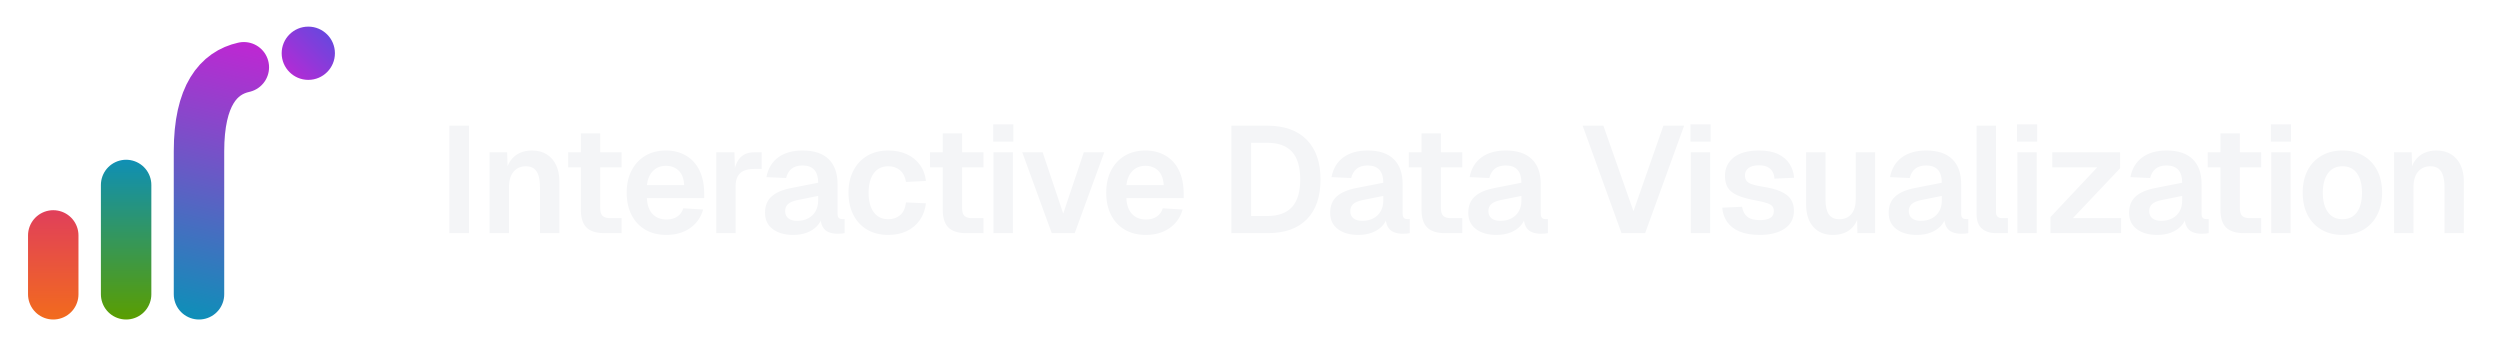
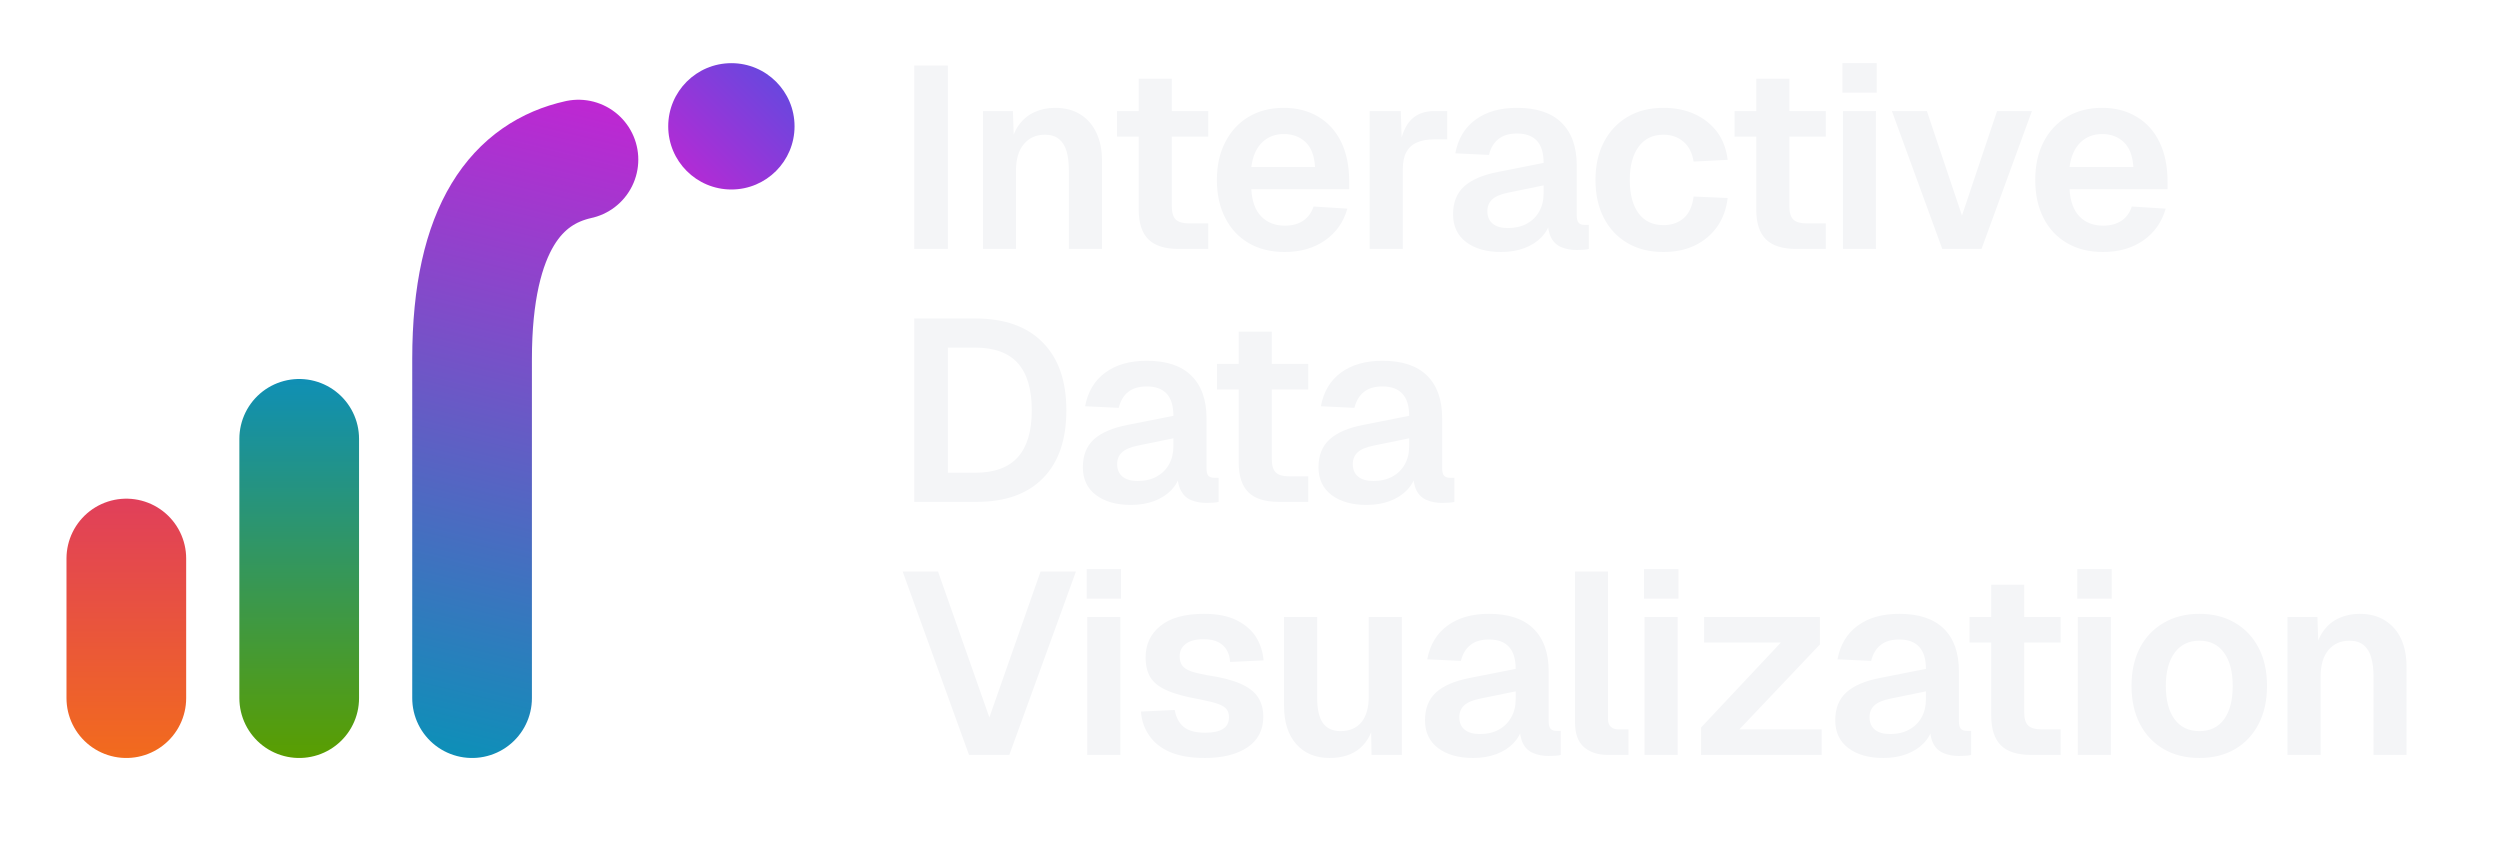
- <svg xmlns="http://www.w3.org/2000/svg" width="446" height="64" viewBox="0 0 446 64" role="img" aria-label="Interactive Data Visualization">
+ <svg xmlns="http://www.w3.org/2000/svg" width="188" height="64" viewBox="0 0 188 64" role="img" aria-label="Interactive Data Visualization">
  <defs>
    <linearGradient id="dark-b1" gradientUnits="userSpaceOnUse" x1="0" y1="57" x2="0" y2="37">
      <stop offset="0" stop-color="#F26B1D" />
      <stop offset="1" stop-color="#E03E5C" />
    </linearGradient>
    <linearGradient id="dark-b2" gradientUnits="userSpaceOnUse" x1="0" y1="57" x2="0" y2="28">
      <stop offset="0" stop-color="#5A9E00" />
      <stop offset="1" stop-color="#0E8FB8" />
    </linearGradient>
    <linearGradient id="dark-lead" gradientUnits="userSpaceOnUse" x1="35.5" y1="57" x2="47.5" y2="8">
      <stop offset="0" stop-color="#0E8FB8" />
      <stop offset="1" stop-color="#C026D3" />
    </linearGradient>
    <linearGradient id="dark-node" gradientUnits="userSpaceOnUse" x1="50.25" y1="14.25" x2="59.75" y2="4.75">
      <stop offset="0" stop-color="#C026D3" />
      <stop offset="1" stop-color="#5B4CE0" />
    </linearGradient>
  </defs>
  <path d="M9.5 52.5 V42" fill="none" stroke="url(#dark-b1)" stroke-width="9" stroke-linecap="round" stroke-linejoin="round" />
  <path d="M22.5 52.5 V33" fill="none" stroke="url(#dark-b2)" stroke-width="9" stroke-linecap="round" stroke-linejoin="round" />
  <path d="M35.5 52.5 V27 C35.5 17 39 13 43.5 12" fill="none" stroke="url(#dark-lead)" stroke-width="9" stroke-linecap="round" stroke-linejoin="round" />
  <circle cx="55" cy="9.5" r="4.75" fill="url(#dark-node)" />
-   <path transform="translate(78 41.59)" fill="#F4F5F7" d="M2.16 0L2.16 -19.17L5.67 -19.17L5.67 0ZM9.34 0L9.34 -14.42L12.47 -14.42L12.61 -10.37L12.2 -10.53Q12.42 -12.04 13.1 -12.96Q13.77 -13.88 14.74 -14.31Q15.71 -14.74 16.88 -14.74Q18.47 -14.74 19.56 -14.04Q20.66 -13.34 21.22 -12.11Q21.79 -10.88 21.79 -9.26L21.79 0L18.33 0L18.33 -8.15Q18.33 -9.37 18.09 -10.21Q17.85 -11.04 17.29 -11.49Q16.74 -11.93 15.82 -11.93Q14.45 -11.93 13.62 -10.96Q12.8 -9.99 12.8 -8.15L12.8 0ZM29.81 0Q27.65 0 26.64 -1Q25.63 -2 25.63 -4.13L25.63 -17.79L29.08 -17.79L29.08 -4.45Q29.08 -3.46 29.52 -3.06Q29.95 -2.67 30.87 -2.67L32.89 -2.67L32.89 0ZM23.36 -11.74L23.36 -14.42L32.89 -14.42L32.89 -11.74ZM40.88 0.32Q38.72 0.32 37.13 -0.61Q35.53 -1.54 34.67 -3.24Q33.8 -4.94 33.8 -7.21Q33.8 -9.48 34.67 -11.16Q35.53 -12.85 37.11 -13.8Q38.69 -14.74 40.8 -14.74Q42.85 -14.74 44.4 -13.82Q45.95 -12.91 46.79 -11.18Q47.63 -9.45 47.63 -7.02L47.63 -6.24L37.4 -6.24Q37.5 -4.35 38.43 -3.39Q39.37 -2.43 40.91 -2.43Q42.07 -2.43 42.84 -2.96Q43.61 -3.48 43.9 -4.43L47.44 -4.21Q46.85 -2.11 45.1 -0.89Q43.36 0.32 40.88 0.32ZM37.4 -8.56L44.06 -8.56Q43.96 -10.31 43.07 -11.16Q42.17 -12.01 40.8 -12.01Q39.42 -12.01 38.52 -11.12Q37.61 -10.23 37.4 -8.56ZM49.78 0L49.78 -14.42L53.02 -14.42L53.15 -10.42L52.86 -10.48Q53.18 -12.55 54.08 -13.49Q54.99 -14.42 56.55 -14.42L57.88 -14.42L57.88 -11.45L56.53 -11.45Q55.42 -11.45 54.69 -11.12Q53.96 -10.8 53.6 -10.11Q53.23 -9.42 53.23 -8.32L53.23 0ZM63.5 0.32Q61.24 0.32 59.86 -0.72Q58.48 -1.75 58.48 -3.62Q58.48 -5.48 59.64 -6.53Q60.8 -7.59 63.18 -8.05L67.96 -8.99Q67.96 -10.53 67.26 -11.3Q66.56 -12.07 65.18 -12.07Q63.94 -12.07 63.22 -11.49Q62.51 -10.91 62.24 -9.83L58.73 -9.99Q59.16 -12.28 60.83 -13.51Q62.51 -14.74 65.18 -14.74Q68.26 -14.74 69.84 -13.19Q71.42 -11.64 71.42 -8.75L71.42 -3.51Q71.42 -2.94 71.62 -2.73Q71.82 -2.51 72.23 -2.51L72.68 -2.51L72.68 0Q72.52 0.05 72.16 0.08Q71.79 0.11 71.42 0.11Q70.52 0.11 69.82 -0.18Q69.12 -0.46 68.74 -1.17Q68.36 -1.89 68.36 -3.13L68.66 -2.92Q68.45 -1.97 67.73 -1.23Q67.01 -0.49 65.93 -0.08Q64.85 0.32 63.5 0.32ZM64.21 -2.19Q65.37 -2.19 66.2 -2.65Q67.04 -3.1 67.5 -3.91Q67.96 -4.72 67.96 -5.83L67.96 -6.64L64.23 -5.89Q63.07 -5.64 62.57 -5.17Q62.07 -4.7 62.07 -3.94Q62.07 -3.1 62.63 -2.65Q63.18 -2.19 64.21 -2.19ZM80.47 0.32Q78.31 0.32 76.72 -0.61Q75.12 -1.54 74.25 -3.24Q73.37 -4.94 73.37 -7.21Q73.37 -9.48 74.25 -11.16Q75.12 -12.85 76.72 -13.8Q78.31 -14.74 80.47 -14.74Q82.31 -14.74 83.74 -14.09Q85.17 -13.45 86.07 -12.24Q86.98 -11.04 87.19 -9.31L83.63 -9.13Q83.41 -10.5 82.56 -11.22Q81.71 -11.93 80.47 -11.93Q78.8 -11.93 77.88 -10.68Q76.96 -9.42 76.96 -7.21Q76.96 -4.97 77.88 -3.73Q78.8 -2.48 80.47 -2.48Q81.74 -2.48 82.59 -3.21Q83.44 -3.94 83.63 -5.48L87.19 -5.32Q86.98 -3.59 86.09 -2.32Q85.2 -1.05 83.76 -0.36Q82.33 0.32 80.47 0.32ZM94.37 0Q92.21 0 91.2 -1Q90.19 -2 90.19 -4.13L90.19 -17.79L93.64 -17.79L93.64 -4.45Q93.64 -3.46 94.07 -3.06Q94.51 -2.67 95.42 -2.67L97.45 -2.67L97.45 0ZM87.92 -11.74L87.92 -14.42L97.45 -14.42L97.45 -11.74ZM99.24 0L99.24 -14.42L102.7 -14.42L102.7 0ZM99.19 -16.33L99.19 -19.41L102.78 -19.41L102.78 -16.33ZM109.63 0L104.37 -14.42L108.01 -14.42L111.68 -3.48L115.35 -14.42L119 -14.42L113.73 0ZM126.42 0.32Q124.26 0.32 122.67 -0.61Q121.07 -1.54 120.21 -3.24Q119.35 -4.94 119.35 -7.21Q119.35 -9.48 120.21 -11.16Q121.07 -12.85 122.65 -13.8Q124.23 -14.74 126.34 -14.74Q128.39 -14.74 129.94 -13.82Q131.5 -12.91 132.33 -11.18Q133.17 -9.45 133.17 -7.02L133.17 -6.24L122.94 -6.24Q123.04 -4.35 123.98 -3.39Q124.91 -2.43 126.45 -2.43Q127.61 -2.43 128.38 -2.96Q129.15 -3.48 129.44 -4.43L132.98 -4.21Q132.39 -2.11 130.64 -0.89Q128.9 0.32 126.42 0.32ZM122.94 -8.56L129.61 -8.56Q129.5 -10.31 128.61 -11.16Q127.72 -12.01 126.34 -12.01Q124.96 -12.01 124.06 -11.12Q123.15 -10.23 122.94 -8.56ZM141.68 0L141.68 -19.17L148.05 -19.17Q152.64 -19.17 155.11 -16.67Q157.58 -14.17 157.58 -9.56Q157.58 -4.97 155.15 -2.48Q152.72 0 148.21 0ZM145.19 -3.05L148.05 -3.05Q151.05 -3.05 152.51 -4.67Q153.96 -6.29 153.96 -9.56Q153.96 -12.88 152.51 -14.5Q151.05 -16.12 148.05 -16.12L145.19 -16.12ZM164.32 0.32Q162.05 0.32 160.68 -0.72Q159.3 -1.75 159.3 -3.62Q159.3 -5.48 160.46 -6.53Q161.62 -7.59 164 -8.05L168.78 -8.99Q168.78 -10.53 168.08 -11.3Q167.37 -12.07 166 -12.07Q164.75 -12.07 164.04 -11.49Q163.32 -10.91 163.05 -9.83L159.54 -9.99Q159.98 -12.28 161.65 -13.51Q163.32 -14.74 166 -14.74Q169.07 -14.74 170.65 -13.19Q172.23 -11.64 172.23 -8.75L172.23 -3.51Q172.23 -2.94 172.44 -2.73Q172.64 -2.51 173.04 -2.51L173.5 -2.51L173.5 0Q173.34 0.05 172.98 0.08Q172.61 0.11 172.23 0.11Q171.34 0.11 170.64 -0.18Q169.94 -0.46 169.56 -1.17Q169.18 -1.89 169.18 -3.13L169.48 -2.92Q169.26 -1.97 168.55 -1.23Q167.83 -0.49 166.75 -0.08Q165.67 0.32 164.32 0.32ZM165.02 -2.19Q166.19 -2.19 167.02 -2.65Q167.86 -3.1 168.32 -3.91Q168.78 -4.72 168.78 -5.83L168.78 -6.64L165.05 -5.89Q163.89 -5.64 163.39 -5.17Q162.89 -4.7 162.89 -3.94Q162.89 -3.1 163.44 -2.65Q164 -2.19 165.02 -2.19ZM179.79 0Q177.63 0 176.62 -1Q175.6 -2 175.6 -4.13L175.6 -17.79L179.06 -17.79L179.06 -4.45Q179.06 -3.46 179.49 -3.06Q179.92 -2.67 180.84 -2.67L182.87 -2.67L182.87 0ZM173.33 -11.74L173.33 -14.42L182.87 -14.42L182.87 -11.74ZM188.96 0.32Q186.69 0.32 185.32 -0.72Q183.94 -1.75 183.94 -3.62Q183.94 -5.48 185.1 -6.53Q186.26 -7.59 188.64 -8.05L193.42 -8.99Q193.42 -10.53 192.72 -11.3Q192.01 -12.07 190.64 -12.07Q189.39 -12.07 188.68 -11.49Q187.96 -10.91 187.69 -9.83L184.18 -9.99Q184.62 -12.28 186.29 -13.51Q187.96 -14.74 190.64 -14.74Q193.71 -14.74 195.29 -13.19Q196.87 -11.64 196.87 -8.75L196.87 -3.51Q196.87 -2.94 197.08 -2.73Q197.28 -2.51 197.68 -2.51L198.14 -2.51L198.14 0Q197.98 0.05 197.62 0.08Q197.25 0.11 196.87 0.11Q195.98 0.11 195.28 -0.18Q194.58 -0.46 194.2 -1.17Q193.82 -1.89 193.82 -3.13L194.12 -2.92Q193.9 -1.97 193.19 -1.23Q192.47 -0.49 191.39 -0.08Q190.31 0.32 188.96 0.32ZM189.66 -2.19Q190.83 -2.19 191.66 -2.65Q192.5 -3.1 192.96 -3.91Q193.42 -4.72 193.42 -5.83L193.42 -6.64L189.69 -5.89Q188.53 -5.64 188.03 -5.17Q187.53 -4.7 187.53 -3.94Q187.53 -3.1 188.08 -2.65Q188.64 -2.19 189.66 -2.19ZM211.28 0L204.34 -19.17L208.04 -19.17L213.41 -3.91L218.75 -19.17L222.45 -19.17L215.49 0ZM223.64 0L223.64 -14.42L227.09 -14.42L227.09 0ZM223.58 -16.33L223.58 -19.41L227.17 -19.41L227.17 -16.33ZM235.94 0.32Q233.76 0.32 232.31 -0.3Q230.87 -0.92 230.11 -2.02Q229.35 -3.13 229.25 -4.54L232.78 -4.7Q232.97 -3.56 233.7 -2.94Q234.43 -2.32 235.97 -2.32Q237.18 -2.32 237.82 -2.71Q238.45 -3.1 238.45 -3.94Q238.45 -4.43 238.22 -4.75Q237.99 -5.08 237.33 -5.32Q236.67 -5.56 235.4 -5.8Q233.22 -6.18 231.97 -6.74Q230.73 -7.29 230.23 -8.13Q229.73 -8.96 229.73 -10.21Q229.73 -12.23 231.28 -13.49Q232.84 -14.74 235.83 -14.74Q237.91 -14.74 239.25 -14.08Q240.59 -13.42 241.27 -12.33Q241.96 -11.23 242.07 -9.88L238.56 -9.72Q238.53 -10.39 238.24 -10.93Q237.94 -11.47 237.35 -11.79Q236.75 -12.1 235.78 -12.1Q234.57 -12.1 233.93 -11.61Q233.3 -11.12 233.3 -10.31Q233.3 -9.75 233.55 -9.37Q233.81 -8.99 234.43 -8.76Q235.05 -8.53 236.13 -8.34Q238.35 -8.02 239.64 -7.45Q240.94 -6.88 241.49 -6.03Q242.04 -5.18 242.04 -4Q242.04 -1.92 240.38 -0.8Q238.72 0.32 235.94 0.32ZM248.96 0.32Q246.77 0.32 245.49 -1.12Q244.21 -2.56 244.21 -5.13L244.21 -14.42L247.67 -14.42L247.67 -5.99Q247.67 -4.18 248.27 -3.33Q248.88 -2.48 250.12 -2.48Q251.53 -2.48 252.3 -3.42Q253.07 -4.35 253.07 -6.13L253.07 -14.42L256.52 -14.42L256.52 0L253.36 0L253.28 -3.97L253.71 -3.83Q253.39 -1.78 252.17 -0.73Q250.96 0.32 248.96 0.32ZM263.96 0.32Q261.69 0.32 260.32 -0.72Q258.94 -1.75 258.94 -3.62Q258.94 -5.48 260.1 -6.53Q261.26 -7.59 263.64 -8.05L268.42 -8.99Q268.42 -10.53 267.72 -11.3Q267.01 -12.07 265.64 -12.07Q264.39 -12.07 263.68 -11.49Q262.96 -10.91 262.69 -9.83L259.18 -9.99Q259.62 -12.28 261.29 -13.51Q262.96 -14.74 265.64 -14.74Q268.71 -14.74 270.29 -13.19Q271.87 -11.64 271.87 -8.75L271.87 -3.51Q271.87 -2.94 272.08 -2.73Q272.28 -2.51 272.68 -2.51L273.14 -2.51L273.14 0Q272.98 0.05 272.62 0.08Q272.25 0.11 271.87 0.11Q270.98 0.11 270.28 -0.18Q269.58 -0.46 269.2 -1.17Q268.82 -1.89 268.82 -3.13L269.12 -2.92Q268.9 -1.97 268.19 -1.23Q267.47 -0.49 266.39 -0.08Q265.31 0.32 263.96 0.32ZM264.66 -2.19Q265.83 -2.19 266.66 -2.65Q267.5 -3.1 267.96 -3.91Q268.42 -4.72 268.42 -5.83L268.42 -6.64L264.69 -5.89Q263.53 -5.64 263.03 -5.17Q262.53 -4.7 262.53 -3.94Q262.53 -3.1 263.09 -2.65Q263.64 -2.19 264.66 -2.19ZM278.08 0Q276.51 0 275.57 -0.81Q274.62 -1.62 274.62 -3.4L274.62 -19.17L278.08 -19.17L278.08 -3.75Q278.08 -3.21 278.36 -2.94Q278.65 -2.67 279.16 -2.67L280.21 -2.67L280.21 0ZM281.9 0L281.9 -14.42L285.35 -14.42L285.35 0ZM281.84 -16.33L281.84 -19.41L285.43 -19.41L285.43 -16.33ZM287.8 0L287.8 -2.86L296.15 -11.74L288.13 -11.74L288.13 -14.42L300.22 -14.42L300.22 -11.56L291.8 -2.67L300.41 -2.67L300.41 0ZM306.85 0.32Q304.58 0.32 303.2 -0.72Q301.83 -1.75 301.83 -3.62Q301.83 -5.48 302.99 -6.53Q304.15 -7.59 306.53 -8.05L311.3 -8.99Q311.3 -10.53 310.6 -11.3Q309.9 -12.07 308.52 -12.07Q307.28 -12.07 306.57 -11.49Q305.85 -10.91 305.58 -9.83L302.07 -9.99Q302.5 -12.28 304.18 -13.51Q305.85 -14.74 308.52 -14.74Q311.6 -14.74 313.18 -13.19Q314.76 -11.64 314.76 -8.75L314.76 -3.51Q314.76 -2.94 314.96 -2.73Q315.17 -2.51 315.57 -2.51L316.03 -2.51L316.03 0Q315.87 0.05 315.5 0.08Q315.14 0.11 314.76 0.11Q313.87 0.11 313.17 -0.18Q312.47 -0.46 312.09 -1.17Q311.71 -1.89 311.71 -3.13L312.01 -2.92Q311.79 -1.97 311.08 -1.23Q310.36 -0.49 309.28 -0.08Q308.2 0.32 306.85 0.32ZM307.55 -2.19Q308.71 -2.19 309.55 -2.65Q310.39 -3.1 310.85 -3.91Q311.3 -4.72 311.3 -5.83L311.3 -6.64L307.58 -5.89Q306.42 -5.64 305.92 -5.17Q305.42 -4.7 305.42 -3.94Q305.42 -3.1 305.97 -2.65Q306.53 -2.19 307.55 -2.19ZM322.32 0Q320.16 0 319.14 -1Q318.13 -2 318.13 -4.13L318.13 -17.79L321.59 -17.79L321.59 -4.45Q321.59 -3.46 322.02 -3.06Q322.45 -2.67 323.37 -2.67L325.39 -2.67L325.39 0ZM315.86 -11.74L315.86 -14.42L325.39 -14.42L325.39 -11.74ZM327.19 0L327.19 -14.42L330.64 -14.42L330.64 0ZM327.13 -16.33L327.13 -19.41L330.72 -19.41L330.72 -16.33ZM339.9 0.32Q337.76 0.32 336.16 -0.61Q334.55 -1.54 333.67 -3.24Q332.8 -4.94 332.8 -7.21Q332.8 -9.5 333.67 -11.19Q334.55 -12.88 336.16 -13.81Q337.76 -14.74 339.9 -14.74Q342.03 -14.74 343.62 -13.81Q345.22 -12.88 346.09 -11.19Q346.97 -9.5 346.97 -7.21Q346.97 -4.94 346.09 -3.24Q345.22 -1.54 343.62 -0.61Q342.03 0.32 339.9 0.32ZM339.9 -2.48Q341.57 -2.48 342.48 -3.73Q343.38 -4.97 343.38 -7.21Q343.38 -9.42 342.48 -10.68Q341.57 -11.93 339.9 -11.93Q338.22 -11.93 337.31 -10.68Q336.39 -9.42 336.39 -7.21Q336.39 -4.97 337.31 -3.73Q338.22 -2.48 339.9 -2.48ZM349.1 0L349.1 -14.42L352.24 -14.42L352.37 -10.37L351.97 -10.53Q352.18 -12.04 352.86 -12.96Q353.53 -13.88 354.5 -14.31Q355.48 -14.74 356.64 -14.74Q358.23 -14.74 359.32 -14.04Q360.42 -13.34 360.98 -12.11Q361.55 -10.88 361.55 -9.26L361.55 0L358.1 0L358.1 -8.15Q358.1 -9.37 357.85 -10.21Q357.61 -11.04 357.06 -11.49Q356.5 -11.93 355.58 -11.93Q354.21 -11.93 353.38 -10.96Q352.56 -9.99 352.56 -8.15L352.56 0Z" />
+   <g fill="#F4F5F7">
+     <path transform="translate(68.75 18.72)" d="M0 0L0 -13.79L2.53 -13.79L2.53 0ZM5.17 0L5.17 -10.37L7.42 -10.37L7.52 -7.46L7.23 -7.58Q7.38 -8.66 7.87 -9.32Q8.35 -9.98 9.05 -10.29Q9.75 -10.61 10.59 -10.61Q11.73 -10.61 12.52 -10.1Q13.3 -9.6 13.71 -8.71Q14.12 -7.83 14.12 -6.66L14.12 0L11.63 0L11.63 -5.87Q11.63 -6.74 11.46 -7.34Q11.28 -7.94 10.89 -8.26Q10.49 -8.59 9.83 -8.59Q8.84 -8.59 8.25 -7.89Q7.65 -7.19 7.65 -5.87L7.65 0ZM19.89 0Q18.34 0 17.61 -0.72Q16.88 -1.44 16.88 -2.97L16.88 -12.8L19.37 -12.8L19.37 -3.2Q19.37 -2.49 19.68 -2.2Q19.99 -1.92 20.65 -1.92L22.11 -1.92L22.11 0ZM15.25 -8.45L15.25 -10.37L22.11 -10.37L22.11 -8.45ZM27.85 0.23Q26.3 0.23 25.15 -0.44Q24.01 -1.11 23.39 -2.33Q22.76 -3.55 22.76 -5.19Q22.76 -6.82 23.39 -8.03Q24.01 -9.25 25.14 -9.93Q26.28 -10.61 27.79 -10.61Q29.27 -10.61 30.39 -9.94Q31.5 -9.28 32.11 -8.04Q32.71 -6.8 32.71 -5.05L32.71 -4.49L25.35 -4.49Q25.42 -3.13 26.1 -2.44Q26.77 -1.75 27.87 -1.75Q28.71 -1.75 29.26 -2.13Q29.81 -2.51 30.03 -3.19L32.57 -3.03Q32.15 -1.52 30.89 -0.64Q29.64 0.23 27.85 0.23ZM25.35 -6.16L30.14 -6.16Q30.07 -7.42 29.43 -8.03Q28.79 -8.64 27.79 -8.64Q26.8 -8.64 26.15 -8Q25.5 -7.36 25.35 -6.16ZM34.25 0L34.25 -10.37L36.59 -10.37L36.68 -7.5L36.47 -7.54Q36.7 -9.03 37.35 -9.7Q38 -10.37 39.13 -10.37L40.08 -10.37L40.08 -8.24L39.11 -8.24Q38.31 -8.24 37.79 -8Q37.27 -7.77 37 -7.27Q36.74 -6.78 36.74 -5.98L36.74 0ZM44.13 0.23Q42.5 0.23 41.51 -0.51Q40.52 -1.26 40.52 -2.6Q40.52 -3.94 41.35 -4.7Q42.19 -5.46 43.9 -5.79L47.33 -6.47Q47.33 -7.58 46.83 -8.13Q46.32 -8.68 45.33 -8.68Q44.44 -8.68 43.93 -8.26Q43.41 -7.85 43.22 -7.07L40.69 -7.19Q41 -8.84 42.21 -9.72Q43.41 -10.61 45.33 -10.61Q47.55 -10.61 48.68 -9.49Q49.82 -8.37 49.82 -6.29L49.82 -2.53Q49.82 -2.12 49.97 -1.96Q50.11 -1.81 50.4 -1.81L50.73 -1.81L50.73 0Q50.62 0.04 50.35 0.06Q50.09 0.08 49.82 0.08Q49.18 0.08 48.67 -0.13Q48.17 -0.33 47.9 -0.84Q47.63 -1.36 47.63 -2.25L47.84 -2.1Q47.68 -1.42 47.17 -0.88Q46.65 -0.35 45.88 -0.06Q45.1 0.23 44.13 0.23ZM44.63 -1.57Q45.47 -1.57 46.07 -1.9Q46.67 -2.23 47 -2.82Q47.33 -3.4 47.33 -4.2L47.33 -4.78L44.65 -4.23Q43.82 -4.06 43.46 -3.72Q43.1 -3.38 43.1 -2.84Q43.1 -2.23 43.5 -1.9Q43.9 -1.57 44.63 -1.57ZM56.34 0.23Q54.78 0.23 53.64 -0.44Q52.49 -1.11 51.86 -2.33Q51.23 -3.55 51.23 -5.19Q51.23 -6.82 51.86 -8.03Q52.49 -9.25 53.64 -9.93Q54.78 -10.61 56.34 -10.61Q57.66 -10.61 58.69 -10.14Q59.71 -9.67 60.37 -8.81Q61.02 -7.94 61.17 -6.7L58.61 -6.57Q58.45 -7.56 57.84 -8.07Q57.23 -8.59 56.34 -8.59Q55.13 -8.59 54.47 -7.68Q53.81 -6.78 53.81 -5.19Q53.81 -3.57 54.47 -2.68Q55.13 -1.79 56.34 -1.79Q57.25 -1.79 57.86 -2.31Q58.47 -2.84 58.61 -3.94L61.17 -3.83Q61.02 -2.58 60.38 -1.67Q59.73 -0.76 58.7 -0.26Q57.68 0.23 56.34 0.23ZM66.33 0Q64.78 0 64.05 -0.72Q63.32 -1.44 63.32 -2.97L63.32 -12.8L65.81 -12.8L65.81 -3.2Q65.81 -2.49 66.12 -2.2Q66.43 -1.92 67.09 -1.92L68.55 -1.92L68.55 0ZM61.69 -8.45L61.69 -10.37L68.55 -10.37L68.55 -8.45ZM69.84 0L69.84 -10.37L72.32 -10.37L72.32 0ZM69.8 -11.75L69.8 -13.97L72.38 -13.97L72.38 -11.75ZM77.31 0L73.52 -10.37L76.15 -10.37L78.79 -2.51L81.43 -10.37L84.05 -10.37L80.26 0ZM89.39 0.23Q87.84 0.23 86.69 -0.44Q85.54 -1.11 84.92 -2.33Q84.3 -3.55 84.3 -5.19Q84.3 -6.82 84.92 -8.03Q85.54 -9.25 86.68 -9.93Q87.82 -10.61 89.33 -10.61Q90.81 -10.61 91.92 -9.94Q93.04 -9.28 93.64 -8.04Q94.25 -6.8 94.25 -5.05L94.25 -4.49L86.88 -4.49Q86.96 -3.13 87.63 -2.44Q88.3 -1.75 89.41 -1.75Q90.24 -1.75 90.8 -2.13Q91.35 -2.51 91.56 -3.19L94.11 -3.03Q93.68 -1.52 92.43 -0.64Q91.18 0.23 89.39 0.23ZM86.88 -6.16L91.68 -6.16Q91.6 -7.42 90.96 -8.03Q90.32 -8.64 89.33 -8.64Q88.34 -8.64 87.69 -8Q87.04 -7.36 86.88 -6.16Z" />
+     <path transform="translate(68.75 37.74)" d="M0 0L0 -13.79L4.58 -13.79Q7.89 -13.79 9.66 -11.99Q11.44 -10.2 11.44 -6.88Q11.44 -3.57 9.69 -1.79Q7.94 0 4.7 0ZM2.53 -2.19L4.58 -2.19Q6.74 -2.19 7.79 -3.36Q8.84 -4.53 8.84 -6.88Q8.84 -9.26 7.79 -10.43Q6.74 -11.6 4.58 -11.6L2.53 -11.6ZM16.29 0.23Q14.66 0.23 13.67 -0.51Q12.68 -1.26 12.68 -2.6Q12.68 -3.94 13.51 -4.7Q14.35 -5.46 16.06 -5.79L19.49 -6.47Q19.49 -7.58 18.99 -8.13Q18.48 -8.68 17.49 -8.68Q16.6 -8.68 16.08 -8.26Q15.57 -7.85 15.38 -7.07L12.85 -7.19Q13.16 -8.84 14.37 -9.72Q15.57 -10.61 17.49 -10.61Q19.71 -10.61 20.84 -9.49Q21.98 -8.37 21.98 -6.29L21.98 -2.53Q21.98 -2.12 22.12 -1.96Q22.27 -1.81 22.56 -1.81L22.89 -1.81L22.89 0Q22.78 0.04 22.51 0.06Q22.25 0.08 21.98 0.08Q21.34 0.08 20.83 -0.13Q20.33 -0.33 20.06 -0.84Q19.78 -1.36 19.78 -2.25L20 -2.1Q19.84 -1.42 19.33 -0.88Q18.81 -0.35 18.04 -0.06Q17.26 0.23 16.29 0.23ZM16.79 -1.57Q17.63 -1.57 18.23 -1.9Q18.83 -2.23 19.16 -2.82Q19.49 -3.4 19.49 -4.2L19.49 -4.78L16.81 -4.23Q15.98 -4.06 15.62 -3.72Q15.26 -3.38 15.26 -2.84Q15.26 -2.23 15.66 -1.9Q16.06 -1.57 16.79 -1.57ZM27.41 0Q25.86 0 25.13 -0.72Q24.4 -1.44 24.4 -2.97L24.4 -12.8L26.89 -12.8L26.89 -3.2Q26.89 -2.49 27.2 -2.2Q27.51 -1.92 28.17 -1.92L29.63 -1.92L29.63 0ZM22.77 -8.45L22.77 -10.37L29.63 -10.37L29.63 -8.45ZM34.01 0.23Q32.38 0.23 31.39 -0.51Q30.4 -1.26 30.4 -2.6Q30.4 -3.94 31.24 -4.7Q32.07 -5.46 33.78 -5.79L37.22 -6.47Q37.22 -7.58 36.71 -8.13Q36.21 -8.68 35.22 -8.68Q34.32 -8.68 33.81 -8.26Q33.3 -7.85 33.1 -7.07L30.58 -7.19Q30.89 -8.84 32.09 -9.72Q33.3 -10.61 35.22 -10.61Q37.43 -10.61 38.57 -9.49Q39.7 -8.37 39.7 -6.29L39.7 -2.53Q39.7 -2.12 39.85 -1.96Q40 -1.81 40.29 -1.81L40.62 -1.81L40.62 0Q40.5 0.04 40.24 0.06Q39.98 0.08 39.7 0.08Q39.06 0.08 38.56 -0.13Q38.05 -0.33 37.78 -0.84Q37.51 -1.36 37.51 -2.25L37.72 -2.1Q37.57 -1.42 37.05 -0.88Q36.54 -0.35 35.76 -0.06Q34.99 0.23 34.01 0.23ZM34.52 -1.57Q35.35 -1.57 35.96 -1.9Q36.56 -2.23 36.89 -2.82Q37.22 -3.4 37.22 -4.2L37.22 -4.78L34.54 -4.23Q33.7 -4.06 33.34 -3.72Q32.98 -3.38 32.98 -2.84Q32.98 -2.23 33.38 -1.9Q33.78 -1.57 34.52 -1.57Z" />
+     <path transform="translate(68.75 56.77)" d="M4.12 0L-0.87 -13.79L1.79 -13.79L5.65 -2.82L9.5 -13.79L12.16 -13.79L7.15 0ZM13.01 0L13.01 -10.37L15.5 -10.37L15.5 0ZM12.97 -11.75L12.97 -13.97L15.55 -13.97L15.55 -11.75ZM21.86 0.23Q20.29 0.23 19.25 -0.21Q18.21 -0.66 17.67 -1.46Q17.12 -2.25 17.05 -3.26L19.59 -3.38Q19.73 -2.56 20.25 -2.12Q20.78 -1.67 21.88 -1.67Q22.76 -1.67 23.21 -1.95Q23.67 -2.23 23.67 -2.84Q23.67 -3.19 23.5 -3.42Q23.34 -3.65 22.86 -3.83Q22.39 -4 21.47 -4.18Q19.9 -4.45 19.01 -4.85Q18.11 -5.24 17.75 -5.85Q17.4 -6.45 17.4 -7.34Q17.4 -8.8 18.51 -9.7Q19.63 -10.61 21.79 -10.61Q23.28 -10.61 24.24 -10.13Q25.2 -9.65 25.7 -8.87Q26.19 -8.08 26.27 -7.11L23.75 -6.99Q23.73 -7.48 23.51 -7.87Q23.3 -8.25 22.87 -8.48Q22.45 -8.7 21.75 -8.7Q20.87 -8.7 20.42 -8.35Q19.96 -8 19.96 -7.42Q19.96 -7.01 20.14 -6.74Q20.33 -6.47 20.78 -6.3Q21.22 -6.14 22 -6Q23.59 -5.77 24.52 -5.36Q25.46 -4.95 25.85 -4.34Q26.25 -3.73 26.25 -2.87Q26.25 -1.38 25.06 -0.57Q23.86 0.23 21.86 0.23ZM31.23 0.23Q29.66 0.23 28.73 -0.81Q27.81 -1.85 27.81 -3.69L27.81 -10.37L30.3 -10.37L30.3 -4.31Q30.3 -3.01 30.73 -2.4Q31.17 -1.79 32.06 -1.79Q33.07 -1.79 33.63 -2.46Q34.18 -3.13 34.18 -4.41L34.18 -10.37L36.67 -10.37L36.67 0L34.39 0L34.34 -2.86L34.65 -2.76Q34.41 -1.28 33.54 -0.52Q32.67 0.23 31.23 0.23ZM42.02 0.23Q40.39 0.23 39.4 -0.51Q38.41 -1.26 38.41 -2.6Q38.41 -3.94 39.24 -4.7Q40.08 -5.46 41.79 -5.79L45.23 -6.47Q45.23 -7.58 44.72 -8.13Q44.22 -8.68 43.22 -8.68Q42.33 -8.68 41.82 -8.26Q41.3 -7.85 41.11 -7.07L38.58 -7.19Q38.89 -8.84 40.1 -9.72Q41.3 -10.61 43.22 -10.61Q45.44 -10.61 46.57 -9.49Q47.71 -8.37 47.71 -6.29L47.71 -2.53Q47.71 -2.12 47.86 -1.96Q48 -1.81 48.29 -1.81L48.62 -1.81L48.62 0Q48.51 0.04 48.25 0.06Q47.98 0.08 47.71 0.08Q47.07 0.08 46.57 -0.13Q46.06 -0.33 45.79 -0.84Q45.52 -1.36 45.52 -2.25L45.73 -2.1Q45.57 -1.42 45.06 -0.88Q44.55 -0.35 43.77 -0.06Q42.99 0.23 42.02 0.23ZM42.53 -1.57Q43.36 -1.57 43.96 -1.9Q44.56 -2.23 44.89 -2.82Q45.23 -3.4 45.23 -4.2L45.23 -4.78L42.54 -4.23Q41.71 -4.06 41.35 -3.72Q40.99 -3.38 40.99 -2.84Q40.99 -2.23 41.39 -1.9Q41.79 -1.57 42.53 -1.57ZM52.17 0Q51.05 0 50.37 -0.58Q49.69 -1.17 49.69 -2.45L49.69 -13.79L52.17 -13.79L52.17 -2.7Q52.17 -2.31 52.38 -2.12Q52.58 -1.92 52.95 -1.92L53.71 -1.92L53.71 0ZM54.92 0L54.92 -10.37L57.41 -10.37L57.41 0ZM54.88 -11.75L54.88 -13.97L57.47 -13.97L57.47 -11.75ZM59.17 0L59.17 -2.06L65.17 -8.45L59.4 -8.45L59.4 -10.37L68.11 -10.37L68.11 -8.31L62.05 -1.92L68.24 -1.92L68.24 0ZM72.87 0.23Q71.24 0.23 70.25 -0.51Q69.26 -1.26 69.26 -2.6Q69.26 -3.94 70.09 -4.7Q70.93 -5.46 72.64 -5.79L76.08 -6.47Q76.08 -7.58 75.57 -8.13Q75.07 -8.68 74.08 -8.68Q73.18 -8.68 72.67 -8.26Q72.15 -7.85 71.96 -7.07L69.43 -7.19Q69.74 -8.84 70.95 -9.72Q72.15 -10.61 74.08 -10.61Q76.29 -10.61 77.43 -9.49Q78.56 -8.37 78.56 -6.29L78.56 -2.53Q78.56 -2.12 78.71 -1.96Q78.85 -1.81 79.15 -1.81L79.48 -1.81L79.48 0Q79.36 0.04 79.1 0.06Q78.83 0.08 78.56 0.08Q77.92 0.08 77.42 -0.13Q76.91 -0.33 76.64 -0.84Q76.37 -1.36 76.37 -2.25L76.58 -2.1Q76.43 -1.42 75.91 -0.88Q75.4 -0.35 74.62 -0.06Q73.84 0.23 72.87 0.23ZM73.38 -1.57Q74.21 -1.57 74.81 -1.9Q75.42 -2.23 75.75 -2.82Q76.08 -3.4 76.08 -4.2L76.08 -4.78L73.4 -4.23Q72.56 -4.06 72.2 -3.72Q71.84 -3.38 71.84 -2.84Q71.84 -2.23 72.24 -1.9Q72.64 -1.57 73.38 -1.57ZM84 0Q82.44 0 81.72 -0.72Q80.99 -1.44 80.99 -2.97L80.99 -12.8L83.47 -12.8L83.47 -3.2Q83.47 -2.49 83.78 -2.2Q84.09 -1.92 84.76 -1.92L86.21 -1.92L86.21 0ZM79.36 -8.45L79.36 -10.37L86.21 -10.37L86.21 -8.45ZM87.5 0L87.5 -10.37L89.99 -10.37L89.99 0ZM87.46 -11.75L87.46 -13.97L90.05 -13.97L90.05 -11.75ZM96.65 0.23Q95.11 0.23 93.96 -0.44Q92.8 -1.11 92.17 -2.33Q91.54 -3.55 91.54 -5.19Q91.54 -6.84 92.17 -8.05Q92.8 -9.26 93.96 -9.93Q95.11 -10.61 96.65 -10.61Q98.18 -10.61 99.33 -9.93Q100.47 -9.26 101.1 -8.05Q101.73 -6.84 101.73 -5.19Q101.73 -3.55 101.1 -2.33Q100.47 -1.11 99.33 -0.44Q98.18 0.23 96.65 0.23ZM96.65 -1.79Q97.85 -1.79 98.5 -2.68Q99.15 -3.57 99.15 -5.19Q99.15 -6.78 98.5 -7.68Q97.85 -8.59 96.65 -8.59Q95.44 -8.59 94.78 -7.68Q94.12 -6.78 94.12 -5.19Q94.12 -3.57 94.78 -2.68Q95.44 -1.79 96.65 -1.79ZM103.27 0L103.27 -10.37L105.52 -10.37L105.62 -7.46L105.33 -7.58Q105.48 -8.66 105.97 -9.32Q106.45 -9.98 107.15 -10.29Q107.85 -10.61 108.69 -10.61Q109.83 -10.61 110.62 -10.1Q111.41 -9.6 111.82 -8.71Q112.22 -7.83 112.22 -6.66L112.22 0L109.74 0L109.74 -5.87Q109.74 -6.74 109.56 -7.34Q109.39 -7.94 108.99 -8.26Q108.59 -8.59 107.93 -8.59Q106.94 -8.59 106.35 -7.89Q105.76 -7.19 105.76 -5.87L105.76 0Z" />
+   </g>
</svg>
